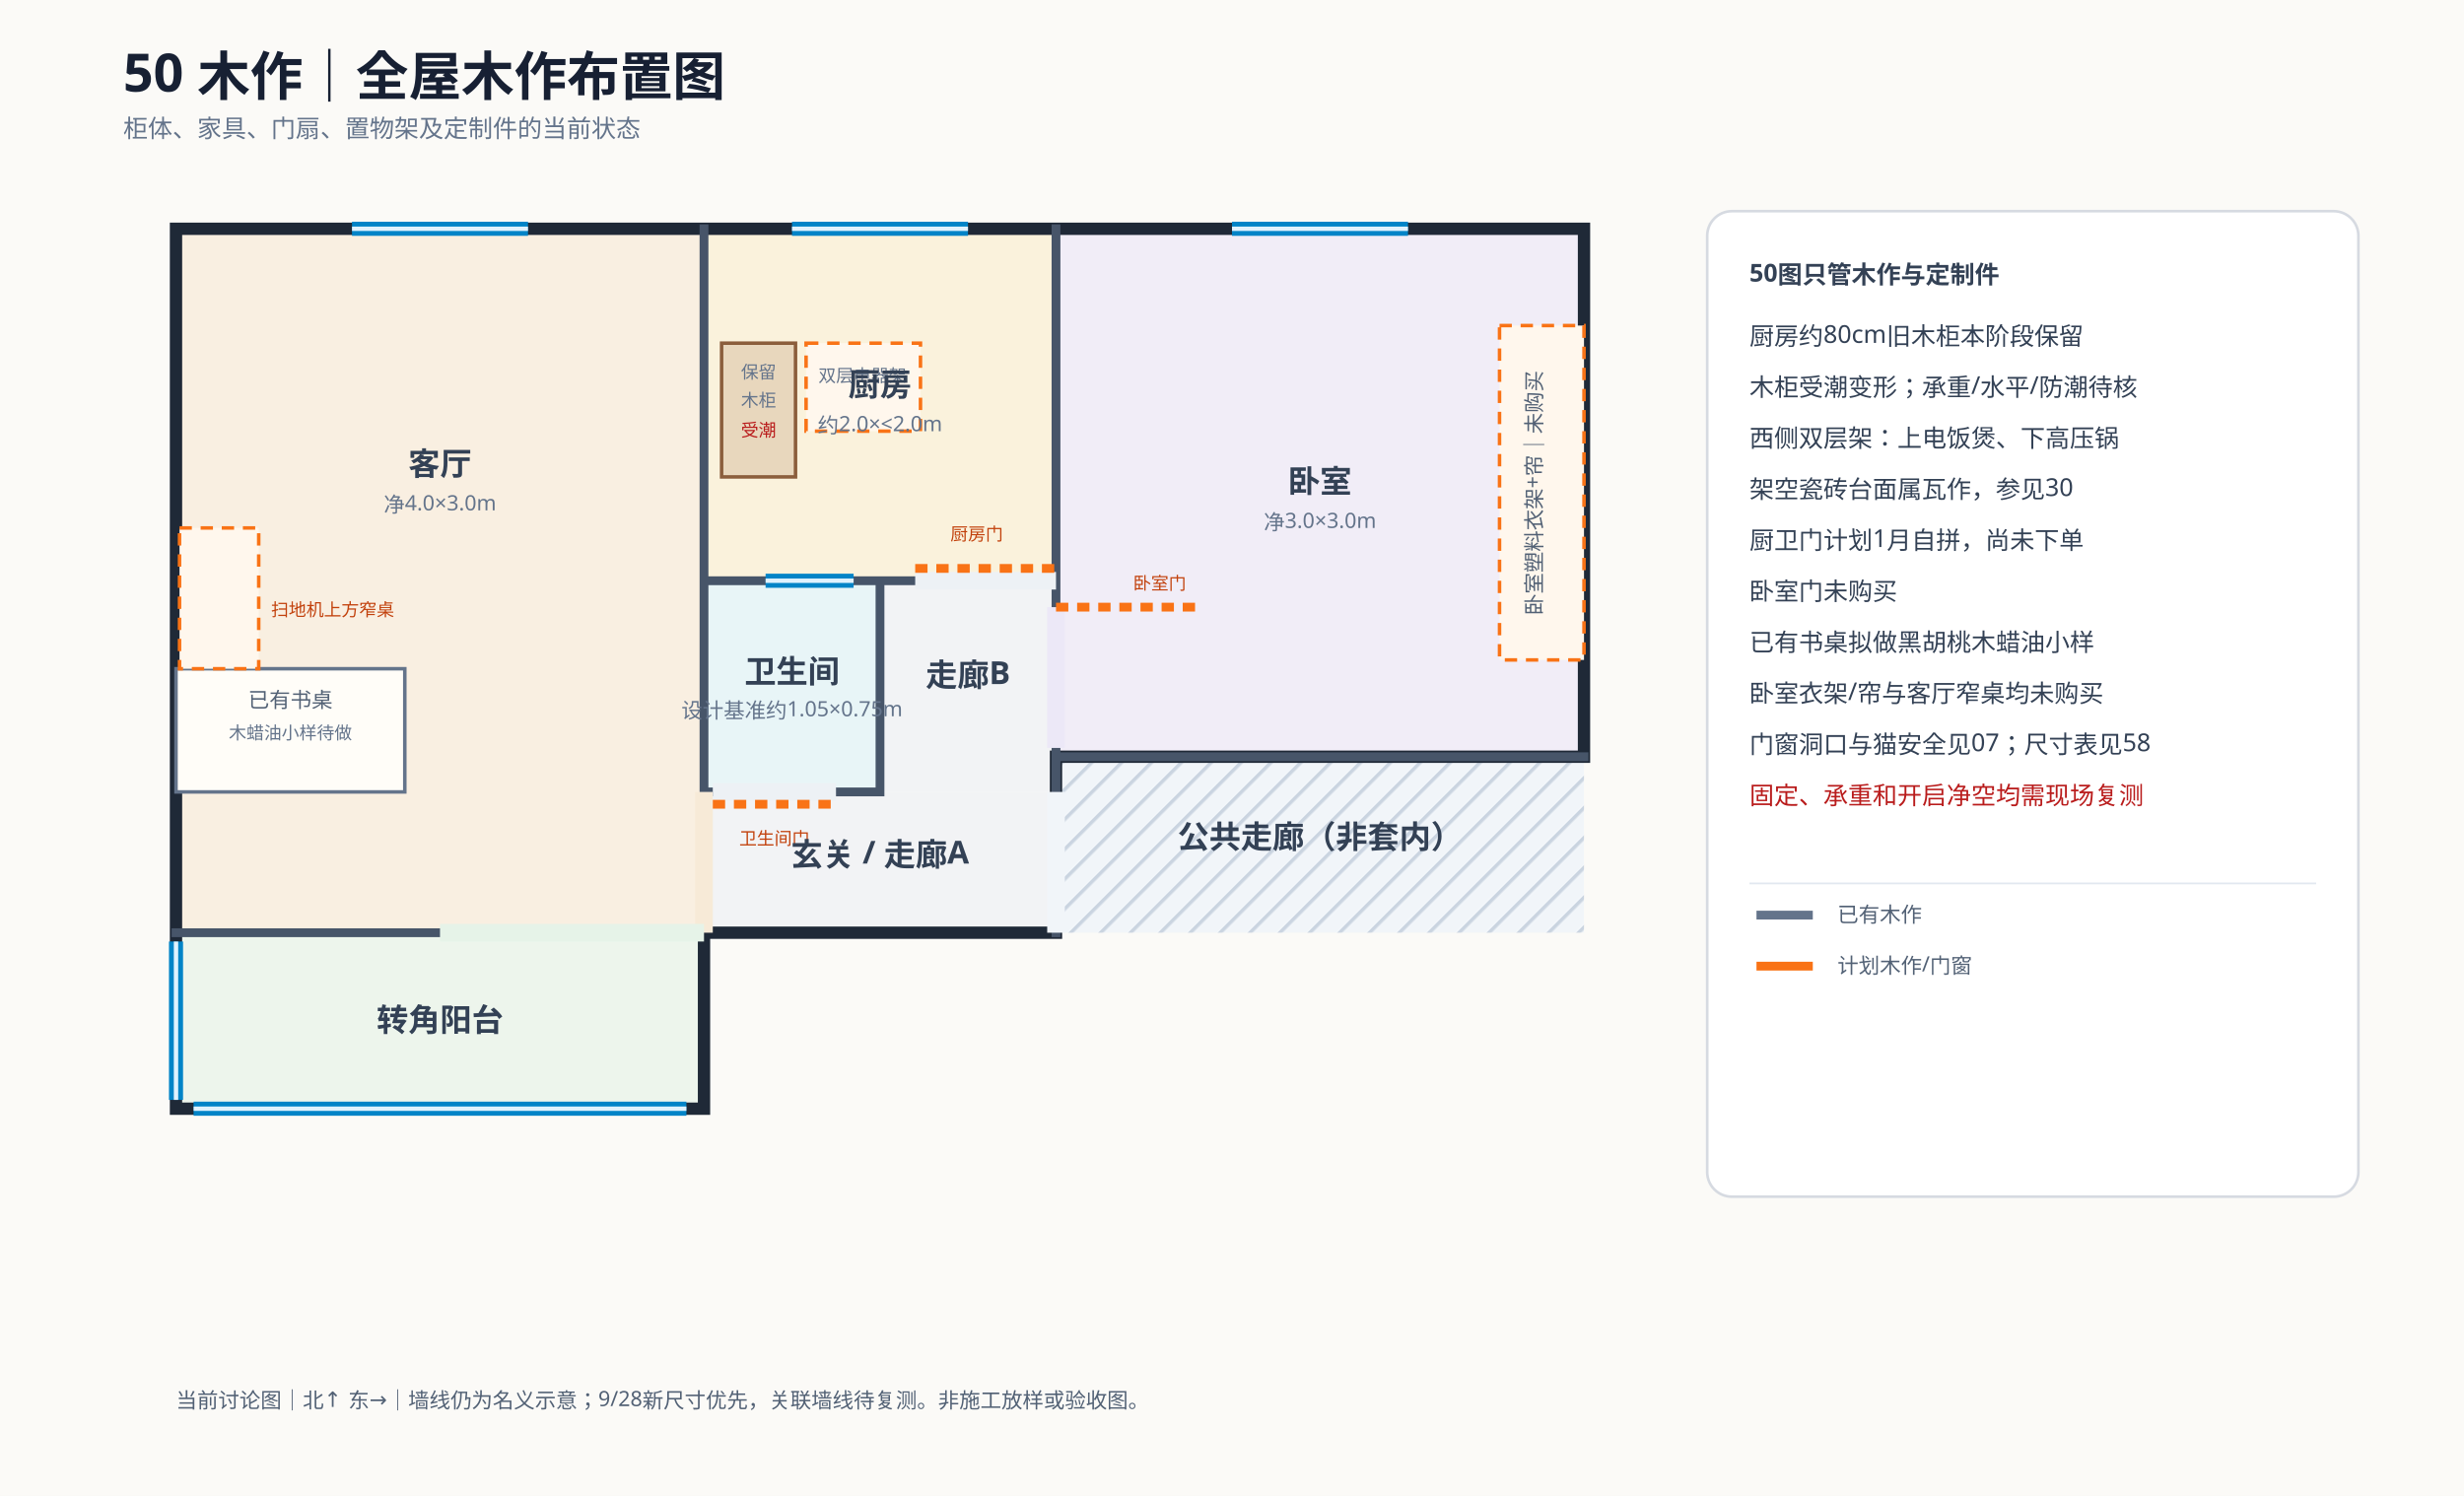
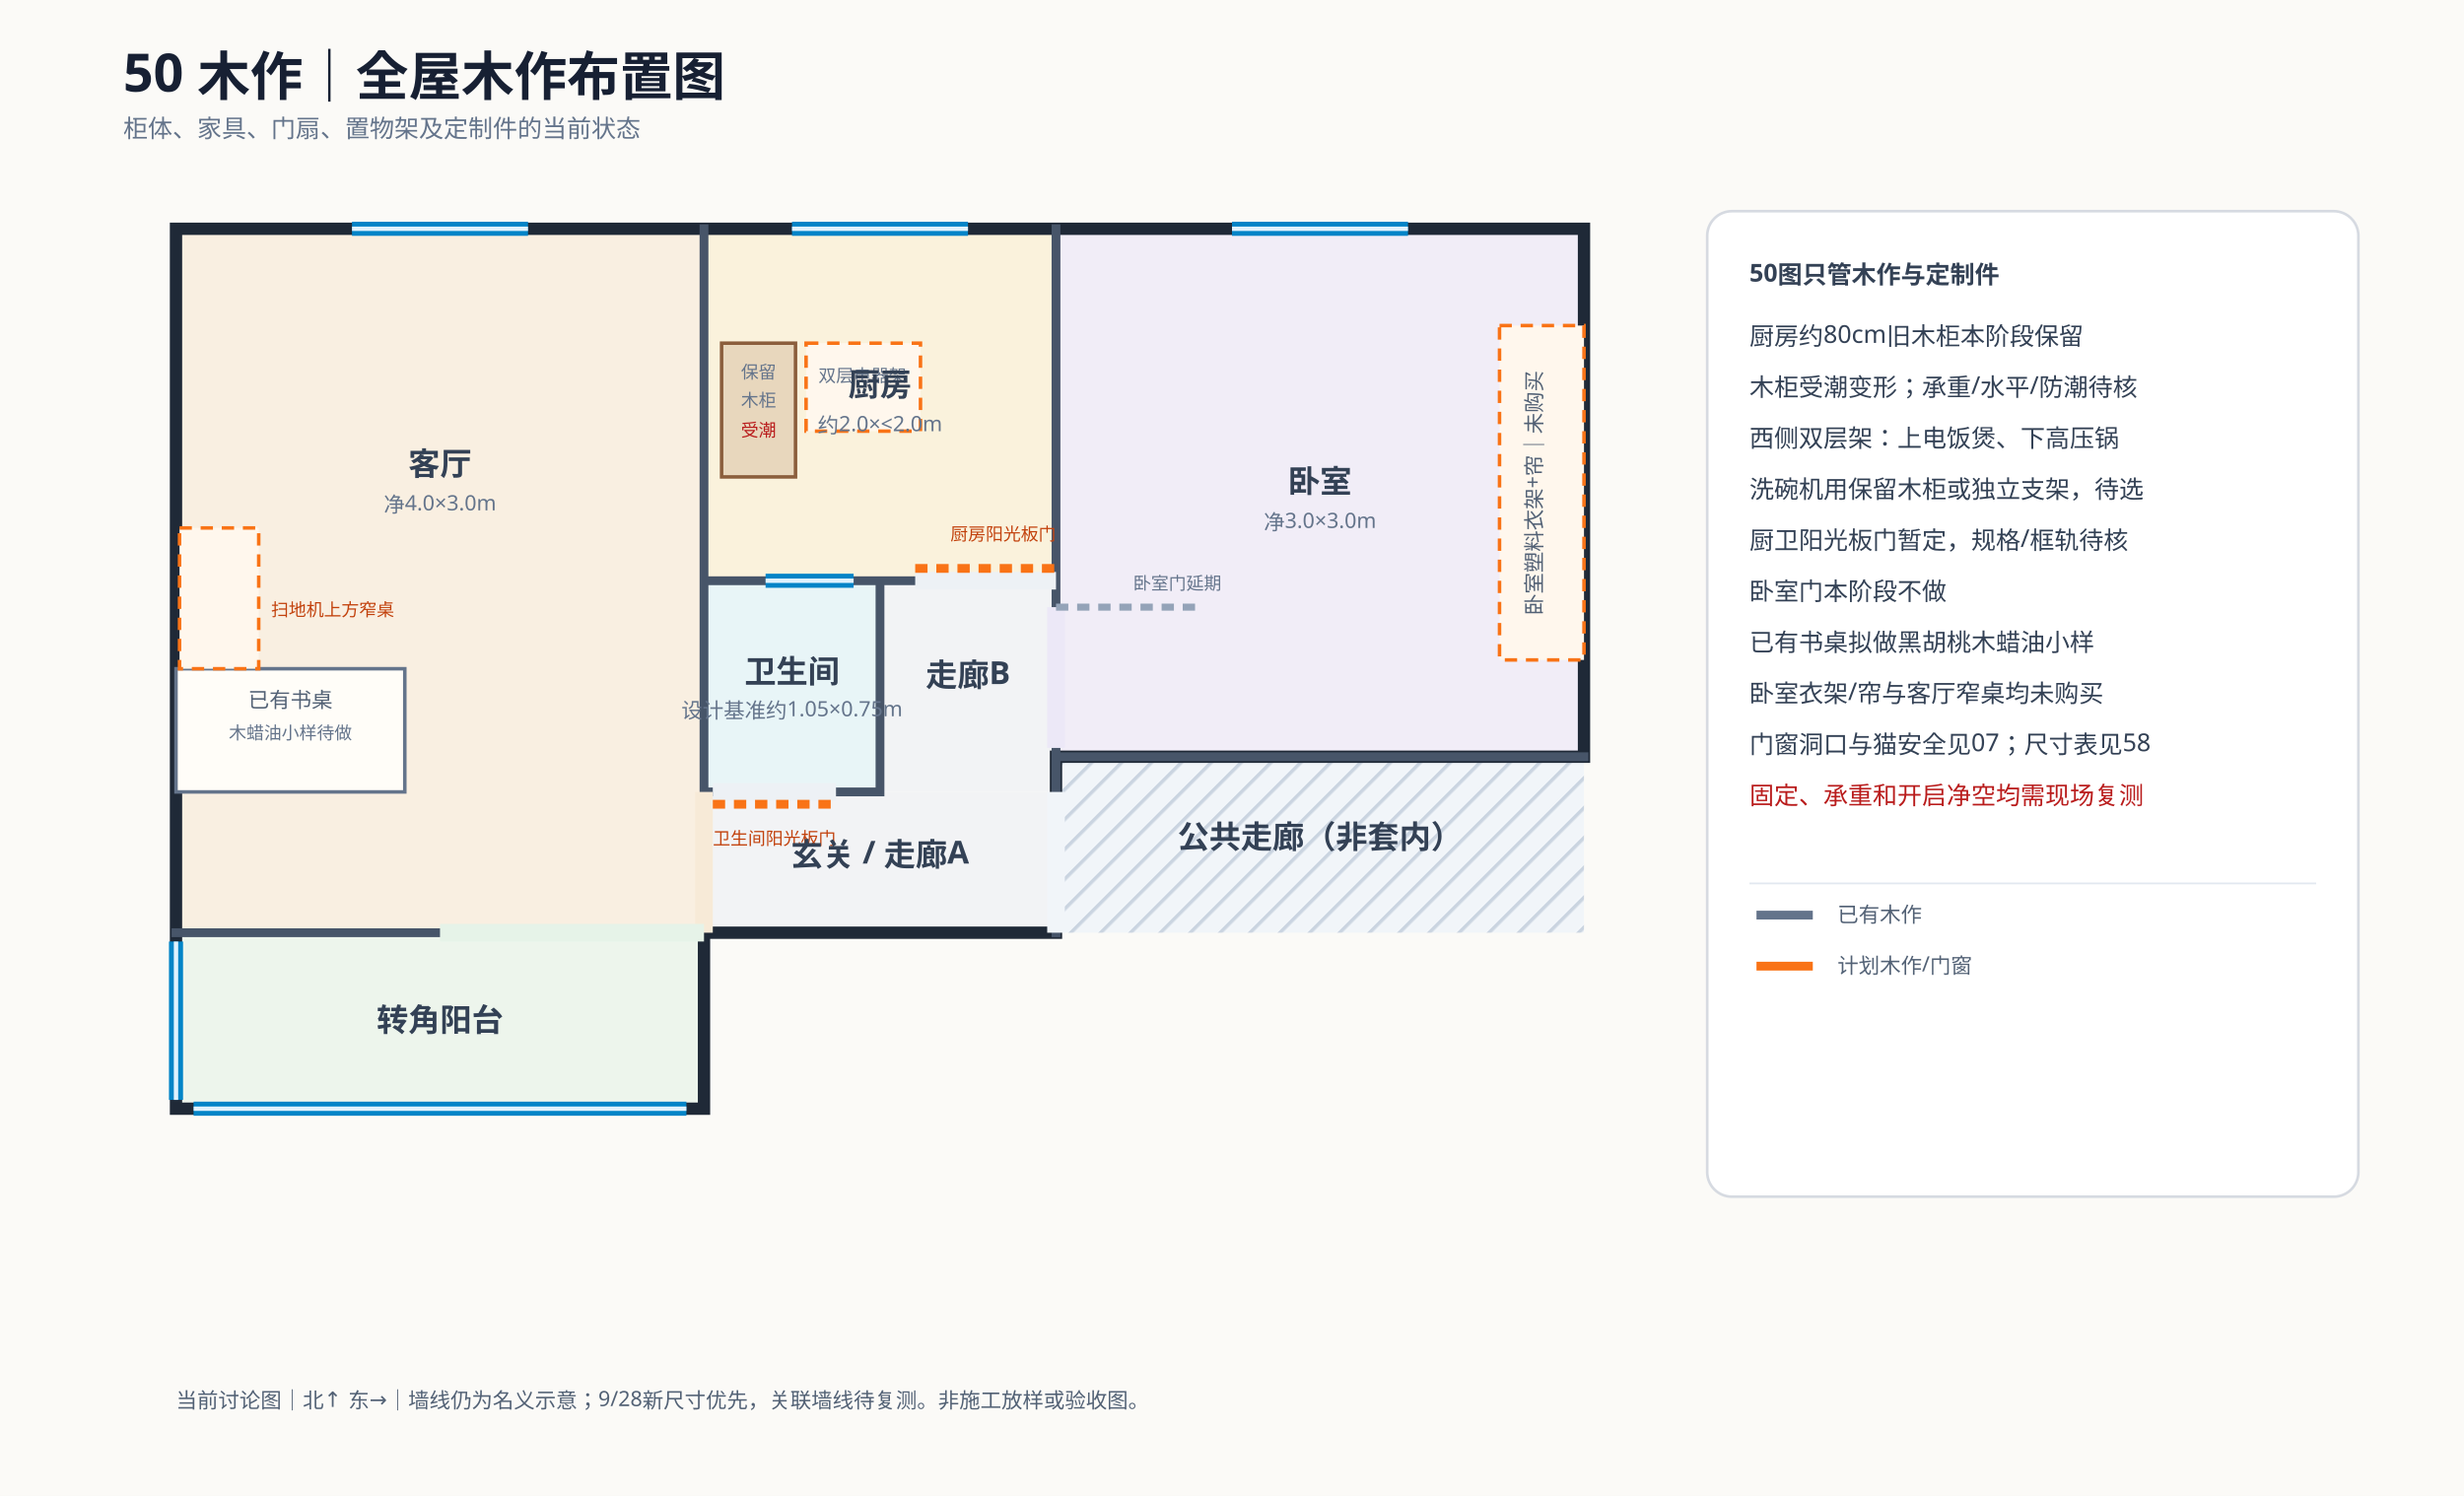
<svg xmlns="http://www.w3.org/2000/svg" width="1400" height="850" viewBox="0 0 1400 850" data-diagram-role="woodwork-overview" role="img">
  <defs>
    <pattern id="hatch" width="12" height="12" patternUnits="userSpaceOnUse" patternTransform="rotate(45)">
      <rect width="12" height="12" fill="#f1f5f9" />
      <line y2="12" stroke="#cbd5e1" stroke-width="4" />
    </pattern>
    <pattern id="danger" width="10" height="10" patternUnits="userSpaceOnUse" patternTransform="rotate(45)">
      <rect width="10" height="10" fill="#fff1f2" />
      <line y2="10" stroke="#fecaca" stroke-width="3" />
    </pattern>
    <marker id="arrow" markerWidth="8" markerHeight="8" refX="6" refY="4" orient="auto">
      <path d="M0 0L8 4 0 8z" fill="#334155" />
    </marker>
    <marker id="blue-arrow" markerWidth="8" markerHeight="8" refX="6" refY="4" orient="auto">
      <path d="M0 0L8 4 0 8z" fill="#2563eb" />
    </marker>
    <style>
    text{font-family:"Source Han Sans SC","Heiti SC","Arial Unicode MS",sans-serif}
    .wall{fill:none;stroke:#1f2937;stroke-width:7;stroke-linecap:square;stroke-linejoin:miter}
    .iw{fill:none;stroke:#475569;stroke-width:5;stroke-linecap:square}
    .win{stroke:#0284c7;stroke-width:8}.winc{stroke:#e0f2fe;stroke-width:2.5}
    .title{font-size:30px;font-weight:750;fill:#172033}.subtitle{font-size:14px;fill:#64748b}
    .room{font-size:18px;font-weight:750;fill:#334155;text-anchor:middle}.roomsub{font-size:12px;fill:#64748b;text-anchor:middle}
    .note{font-size:14px;fill:#334155}.small{font-size:12px;fill:#526175}.micro{font-size:10px;fill:#64748b}
    .panel{fill:#fff;stroke:#d6dae1;stroke-width:1.5}.fixed{fill:#fffdf8;stroke:#64748b;stroke-width:2}
    .planned{fill:#fff7ed;stroke:#f97316;stroke-width:2;stroke-dasharray:7 5}
    .water{fill:none;stroke:#0284c7;stroke-width:4}.hot{fill:none;stroke:#dc2626;stroke-width:4}
    .drain{fill:none;stroke:#0f766e;stroke-width:5}.gas{fill:none;stroke:#ea580c;stroke-width:4}
    .power{fill:none;stroke:#2563eb;stroke-width:3}.network{fill:none;stroke:#7c3aed;stroke-width:3;stroke-dasharray:7 5}
    .danger{fill:#fff1f2;stroke:#dc2626;stroke-width:2}.cat{fill:none;stroke:#16a34a;stroke-width:6;stroke-dasharray:8 5}
    .dim{fill:none;stroke:#64748b;stroke-width:1.5}.dimtext{font-size:12px;fill:#475569;text-anchor:middle}
    .center{text-anchor:middle}.bold{font-weight:700}.orange{fill:#c2410c}.red{fill:#b91c1c}.blue{fill:#1d4ed8}.green{fill:#15803d}.purple{fill:#6d28d9}
  </style>
  </defs>
  <rect width="1400" height="850" fill="#fbfaf7" />
  <text x="70" y="52" class="title">50 木作｜全屋木作布置图</text>
  <text x="70" y="78" class="subtitle">柜体、家具、门扇、置物架及定制件的当前状态</text>
  <rect x="100" y="130" width="300" height="400" fill="#f7ead7" opacity="0.68" />
  <rect x="100" y="530" width="300" height="100" fill="#e6f3e8" opacity="0.68" />
  <rect x="400" y="130" width="200" height="200" fill="#f9efd0" opacity="0.68" />
  <rect x="400" y="330" width="100" height="120" fill="#dff3f7" opacity="0.68" />
  <rect x="500" y="330" width="100" height="120" fill="#edf1f5" opacity="0.68" />
  <rect x="400" y="450" width="200" height="80" fill="#edf1f5" opacity="0.68" />
  <rect x="600" y="130" width="300" height="300" fill="#ece8f7" opacity="0.68" />
  <rect x="600" y="430" width="300" height="100" fill="url(#hatch)" />
  <path class="wall" d="M100 130H900V430H600V530H400V630H100Z" />
  <path class="iw" d="M400 130V450M400 330H520M500 330V450M400 450H405M475 450H500M600 130V345M600 425V530M600 430H900M100 530H250" />
  <g data-connection="hall-a-b-open" />
  <path d="M400 450V530" stroke="#f7ead7" stroke-width="10" />
  <path d="M520 330H600" stroke="#edf1f5" stroke-width="10" />
  <path d="M405 450H475" stroke="#edf1f5" stroke-width="10" />
  <path d="M600 345V425" stroke="#ece8f7" stroke-width="10" />
  <path d="M600 450V530" stroke="#f1f5f9" stroke-width="10" />
  <path d="M250 530H400" stroke="#e6f3e8" stroke-width="10" />
  <path class="win" d="M200 130H300M450 130H550M700 130H800M100 535V625M110 630H390M435 330H485" />
  <path class="winc" d="M200 130H300M450 130H550M700 130H800M100 535V625M110 630H390M435 330H485" />
  <rect x="100" y="380" width="130" height="70" class="fixed" data-woodwork="existing-desk" />
  <text x="165" y="402" class="small center">已有书桌</text>
  <text x="165" y="420" class="micro center">木蜡油小样待做</text>
  <rect x="852" y="185" width="48" height="190" class="planned" data-woodwork="wardrobe-frame" />
  <text x="876" y="280" class="small center" transform="rotate(-90 876 280)">卧室塑料衣架+帘｜未购买</text>
  <rect x="410" y="195" width="42" height="76" fill="#e8d7bd" stroke="#8b5e3c" stroke-width="2" data-woodwork="retained-kitchen-cabinet" />
  <text x="431" y="215" class="micro center">保留</text>
  <text x="431" y="231" class="micro center">木柜</text>
  <text x="431" y="248" class="micro red center">受潮</text>
  <rect x="458" y="195" width="65" height="50" class="planned" data-woodwork="kitchen-appliance-rack" />
  <text x="490" y="217" class="micro center">双层电器架</text>
-   <path d="M520 323H600M405 457H475M600 345H680" fill="none" stroke="#f97316" stroke-width="5" stroke-dasharray="7 5" data-woodwork="planned-doors" />
-   <text x="540" y="307" class="micro orange">厨房门</text>
-   <text x="440" y="480" class="micro orange center">卫生间门</text>
-   <text x="644" y="335" class="micro orange">卧室门</text>
+   <path d="M520 323H600M405 457H475" fill="none" stroke="#f97316" stroke-width="5" stroke-dasharray="7 5" data-woodwork="planned-polycarbonate-doors" />
+   <path d="M600 345H680" fill="none" stroke="#94a3b8" stroke-width="4" stroke-dasharray="7 5" data-woodwork="bedroom-door-deferred" />
+   <text x="540" y="307" class="micro orange">厨房阳光板门</text>
+   <text x="440" y="480" class="micro orange center">卫生间阳光板门</text>
+   <text x="644" y="335" class="micro">卧室门延期</text>
  <rect x="102" y="300" width="45" height="80" class="planned" data-woodwork="robot-over-table" />
  <text x="154" y="350" class="micro orange">扫地机上方窄桌</text>
  <text x="250" y="270" class="room">客厅</text>
  <text x="250" y="291" class="roomsub">净4.0×3.0m</text>
  <text x="500" y="225" class="room">厨房</text>
  <text x="500" y="246" class="roomsub">约2.0×&lt;2.0m</text>
  <text x="450" y="388" class="room">卫生间</text>
  <text x="450" y="408" class="roomsub">设计基准约1.05×0.75m</text>
  <text x="750" y="280" class="room">卧室</text>
  <text x="750" y="301" class="roomsub">净3.0×3.0m</text>
  <text x="550" y="390" class="room">走廊B</text>
  <text x="500" y="492" class="room">玄关 / 走廊A</text>
  <text x="250" y="586" class="room">转角阳台</text>
  <text x="750" y="482" class="room">公共走廊（非套内）</text>
  <rect x="970" y="120" width="370" height="560" rx="14" class="panel" />
  <text x="994" y="160" class="note bold">50图只管木作与定制件</text>
  <text x="994" y="196" class="note">厨房约80cm旧木柜本阶段保留</text>
  <text x="994" y="225" class="note">木柜受潮变形；承重/水平/防潮待核</text>
  <text x="994" y="254" class="note">西侧双层架：上电饭煲、下高压锅</text>
-   <text x="994" y="283" class="note">架空瓷砖台面属瓦作，参见30</text>
-   <text x="994" y="312" class="note">厨卫门计划1月自拼，尚未下单</text>
-   <text x="994" y="341" class="note">卧室门未购买</text>
+   <text x="994" y="283" class="note">洗碗机用保留木柜或独立支架，待选</text>
+   <text x="994" y="312" class="note">厨卫阳光板门暂定，规格/框轨待核</text>
+   <text x="994" y="341" class="note">卧室门本阶段不做</text>
  <text x="994" y="370" class="note">已有书桌拟做黑胡桃木蜡油小样</text>
  <text x="994" y="399" class="note">卧室衣架/帘与客厅窄桌均未购买</text>
  <text x="994" y="428" class="note">门窗洞口与猫安全见07；尺寸表见58</text>
  <text x="994" y="457" class="note red">固定、承重和开启净空均需现场复测</text>
  <line x1="994" y1="502" x2="1316" y2="502" stroke="#e2e8f0" />
  <line x1="998" y1="520" x2="1030" y2="520" stroke="#64748b" stroke-width="5" />
  <text x="1044" y="524" class="small">已有木作</text>
  <line x1="998" y1="549" x2="1030" y2="549" stroke="#f97316" stroke-width="5" />
  <text x="1044" y="553" class="small">计划木作/门窗</text>
  <text x="100" y="800" class="small">当前讨论图｜北↑ 东→｜墙线仍为名义示意；9/28新尺寸优先，关联墙线待复测。非施工放样或验收图。</text>
</svg>
